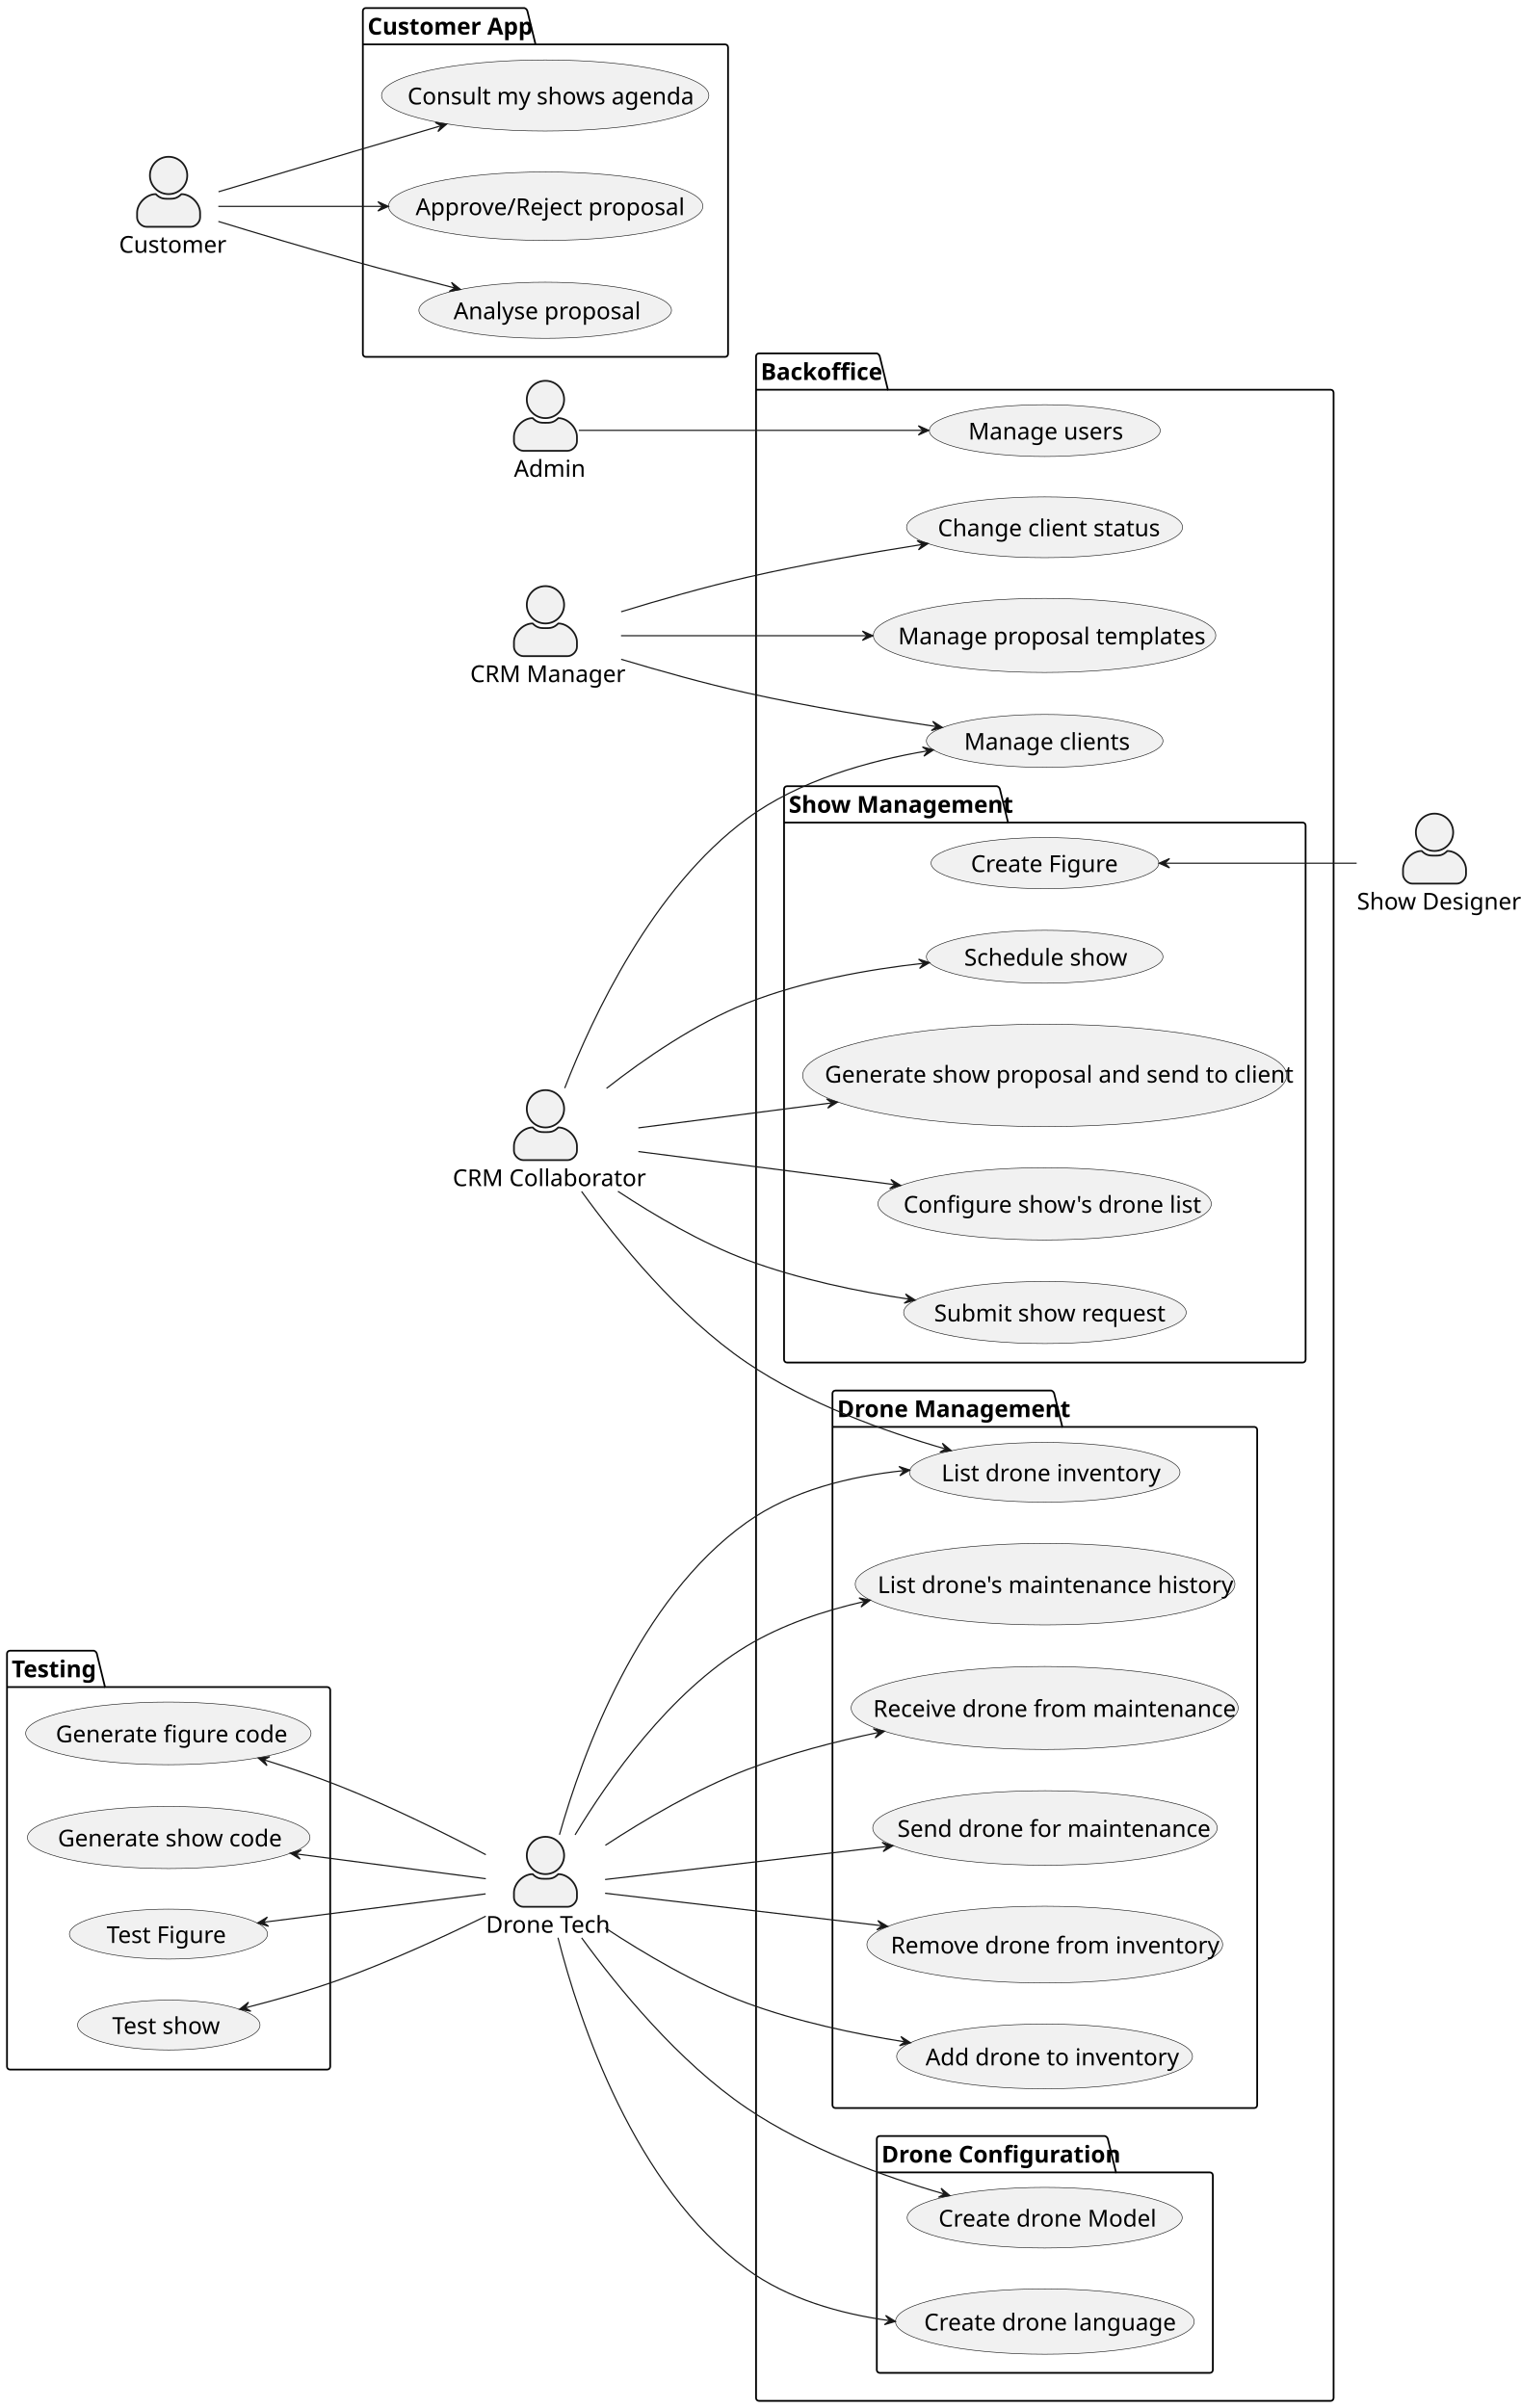
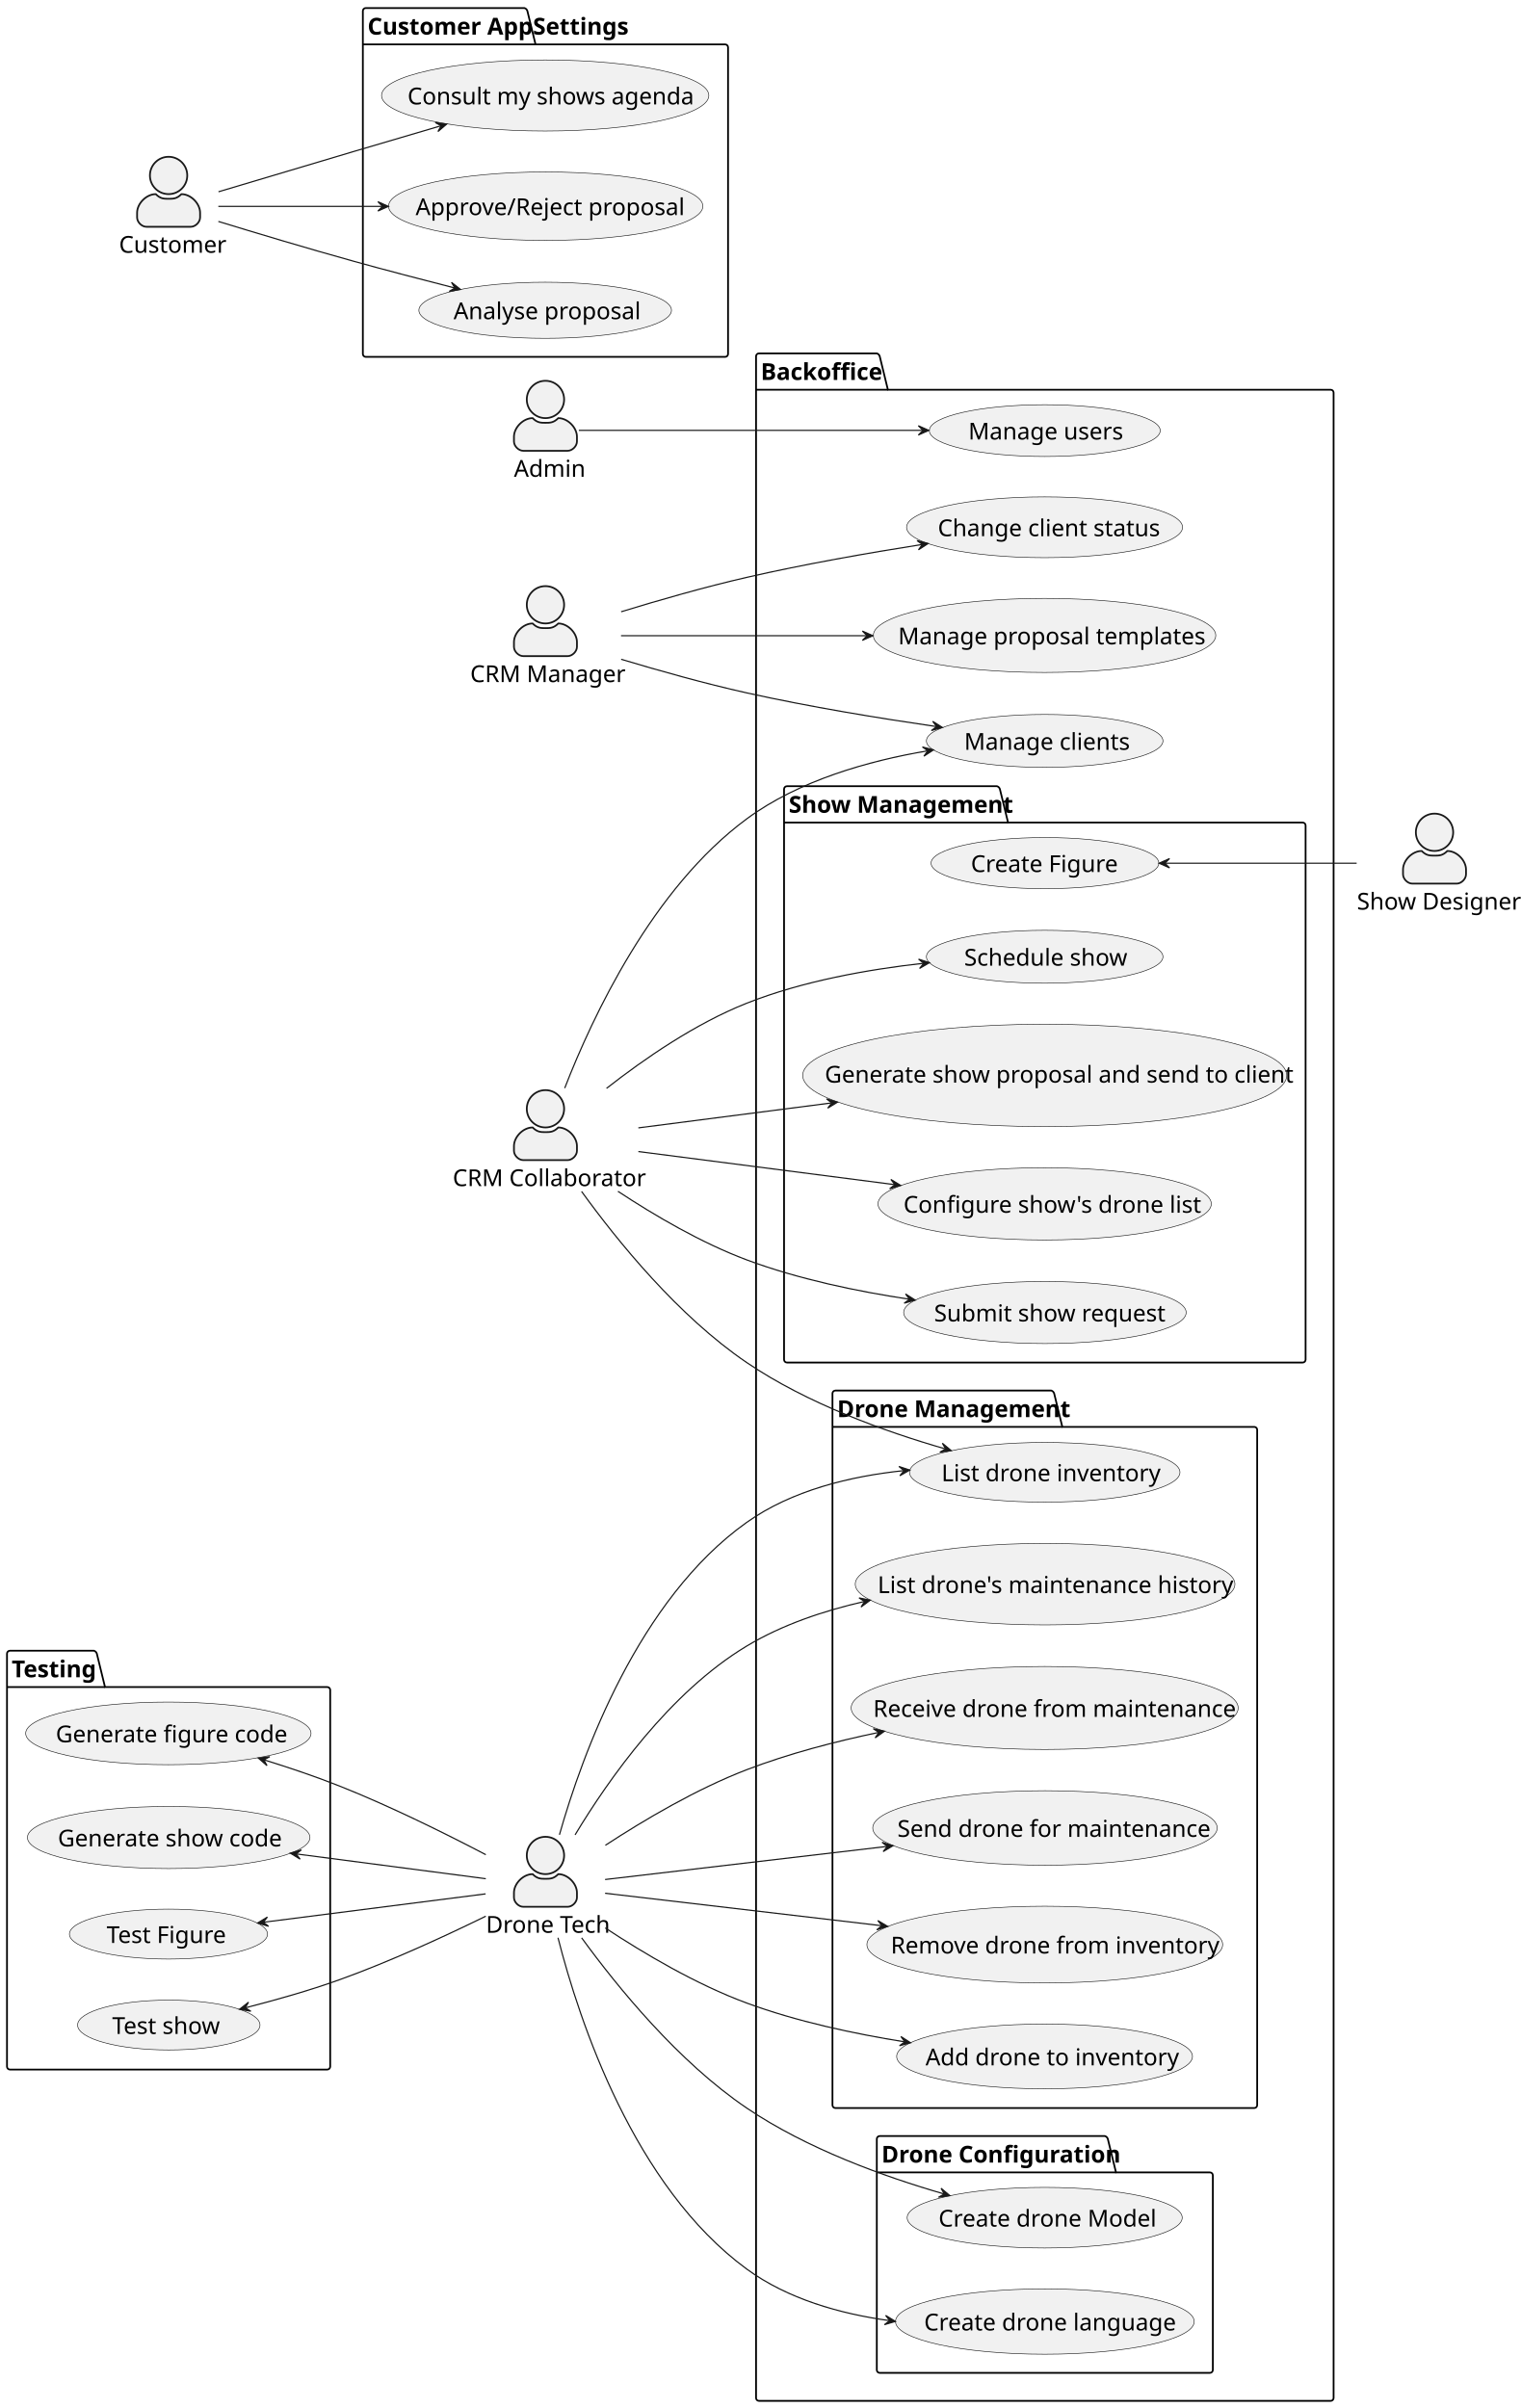
<svg xmlns="http://www.w3.org/2000/svg" contentStyleType="text/css" height="2064px" preserveAspectRatio="none" style="width:1303px;height:2064px;background:#FFFFFF;" version="1.1" viewBox="0 0 1303 2064" width="1303px" zoomAndPan="magnify">
  <defs />
  <g>
    <g id="cluster_Backoffice">
      <path d="M650.5,302.894 L751.5,302.894 A3.75,3.75 0 0 1 754,305.394 L761,334.051 L1140.5,334.051 A2.5,2.5 0 0 1 1143,336.551 L1143,2055.394 A2.5,2.5 0 0 1 1140.5,2057.894 L650.5,2057.894 A2.5,2.5 0 0 1 648,2055.394 L648,305.394 A2.5,2.5 0 0 1 650.5,302.894 " fill="none" style="stroke:#000000;stroke-width:1.5;" />
      <line style="stroke:#000000;stroke-width:1.5;" x1="648" x2="761" y1="334.051" y2="334.051" />
      <text fill="#000000" font-family="sans-serif" font-size="20" font-weight="bold" lengthAdjust="spacing" textLength="100" x="652" y="325.656">Backoffice</text>
    </g>
    <g id="cluster_Show Management">
      <path d="M674.5,673.894 L854.5,673.894 A3.75,3.75 0 0 1 857,676.394 L864,705.051 L1116.5,705.051 A2.5,2.5 0 0 1 1119,707.551 L1119,1165.395 A2.5,2.5 0 0 1 1116.5,1167.895 L674.5,1167.895 A2.5,2.5 0 0 1 672,1165.395 L672,676.394 A2.5,2.5 0 0 1 674.5,673.894 " fill="none" style="stroke:#000000;stroke-width:1.5;" />
      <line style="stroke:#000000;stroke-width:1.5;" x1="672" x2="864" y1="705.051" y2="705.051" />
      <text fill="#000000" font-family="sans-serif" font-size="20" font-weight="bold" lengthAdjust="spacing" textLength="179" x="676" y="696.656">Show Management</text>
    </g>
    <g id="cluster_Drone Management">
      <path d="M716,1191.895 L901,1191.895 A3.75,3.75 0 0 1 903.5,1194.395 L910.5,1223.051 L1075,1223.051 A2.5,2.5 0 0 1 1077.5,1225.551 L1077.5,1804.395 A2.5,2.5 0 0 1 1075,1806.895 L716,1806.895 A2.5,2.5 0 0 1 713.5,1804.395 L713.5,1194.395 A2.5,2.5 0 0 1 716,1191.895 " fill="none" style="stroke:#000000;stroke-width:1.5;" />
      <line style="stroke:#000000;stroke-width:1.5;" x1="713.5" x2="910.5" y1="1223.051" y2="1223.051" />
      <text fill="#000000" font-family="sans-serif" font-size="20" font-weight="bold" lengthAdjust="spacing" textLength="184" x="717.5" y="1214.656">Drone Management</text>
    </g>
    <g id="cluster_Drone Configuration">
      <path d="M754,1830.895 L947,1830.895 A3.75,3.75 0 0 1 949.5,1833.395 L956.5,1862.051 L1037,1862.051 A2.5,2.5 0 0 1 1039.5,1864.551 L1039.5,2031.395 A2.5,2.5 0 0 1 1037,2033.895 L754,2033.895 A2.5,2.5 0 0 1 751.5,2031.395 L751.5,1833.395 A2.5,2.5 0 0 1 754,1830.895 " fill="none" style="stroke:#000000;stroke-width:1.5;" />
      <line style="stroke:#000000;stroke-width:1.5;" x1="751.5" x2="956.5" y1="1862.051" y2="1862.051" />
      <text fill="#000000" font-family="sans-serif" font-size="20" font-weight="bold" lengthAdjust="spacing" textLength="192" x="755.5" y="1853.656">Drone Configuration</text>
    </g>
    <g id="cluster_Testing">
      <path d="M8.5,1414.895 L80.5,1414.895 A3.75,3.75 0 0 1 83,1417.395 L90,1446.051 L280.5,1446.051 A2.5,2.5 0 0 1 283,1448.551 L283,1771.395 A2.5,2.5 0 0 1 280.5,1773.895 L8.5,1773.895 A2.5,2.5 0 0 1 6,1771.395 L6,1417.395 A2.5,2.5 0 0 1 8.5,1414.895 " fill="none" style="stroke:#000000;stroke-width:1.5;" />
      <line style="stroke:#000000;stroke-width:1.5;" x1="6" x2="90" y1="1446.051" y2="1446.051" />
      <text fill="#000000" font-family="sans-serif" font-size="20" font-weight="bold" lengthAdjust="spacing" textLength="71" x="10" y="1437.656">Testing</text>
    </g>
-     <g id="cluster_Customer App">
+     <g id="cluster_Customer AppSettings">
      <path d="M313.5,6.894 L449.5,6.894 A3.75,3.75 0 0 1 452,9.395 L459,38.051 L621.5,38.051 A2.5,2.5 0 0 1 624,40.551 L624,303.394 A2.5,2.5 0 0 1 621.5,305.894 L313.5,305.894 A2.5,2.5 0 0 1 311,303.394 L311,9.395 A2.5,2.5 0 0 1 313.5,6.894 " fill="none" style="stroke:#000000;stroke-width:1.5;" />
      <line style="stroke:#000000;stroke-width:1.5;" x1="311" x2="459" y1="38.051" y2="38.051" />
-       <text fill="#000000" font-family="sans-serif" font-size="20" font-weight="bold" lengthAdjust="spacing" textLength="135" x="315" y="29.656">Customer App</text>
+       <text fill="#000000" font-family="sans-serif" font-size="20" font-weight="bold" lengthAdjust="spacing" textLength="135" x="315" y="29.656">Customer AppSettings</text>
    </g>
    <g id="elem_Manage users">
      <ellipse cx="895.458" cy="369.086" fill="#F1F1F1" rx="98.959" ry="22.192" style="stroke:#181818;stroke-width:0.5;" />
      <text fill="#000000" font-family="sans-serif" font-size="20" lengthAdjust="spacing" textLength="125" x="829.958" y="376.717">Manage users</text>
    </g>
    <g id="elem_Manage proposal templates">
      <ellipse cx="895.264" cy="544.647" fill="#F1F1F1" rx="146.764" ry="31.753" style="stroke:#181818;stroke-width:0.5;" />
      <text fill="#000000" font-family="sans-serif" font-size="20" lengthAdjust="spacing" textLength="245" x="769.764" y="552.278">Manage proposal templates</text>
    </g>
    <g id="elem_Change client status">
      <ellipse cx="895.282" cy="451.951" fill="#F1F1F1" rx="118.282" ry="26.056" style="stroke:#181818;stroke-width:0.5;" />
      <text fill="#000000" font-family="sans-serif" font-size="20" lengthAdjust="spacing" textLength="177" x="803.782" y="459.582">Change client status</text>
    </g>
    <g id="elem_Manage clients">
      <ellipse cx="895.381" cy="635.071" fill="#F1F1F1" rx="101.381" ry="22.676" style="stroke:#181818;stroke-width:0.5;" />
      <text fill="#000000" font-family="sans-serif" font-size="20" lengthAdjust="spacing" textLength="132" x="826.381" y="642.702">Manage clients</text>
    </g>
    <g id="elem_Schedule show">
      <ellipse cx="895.381" cy="820.071" fill="#F1F1F1" rx="101.381" ry="22.676" style="stroke:#181818;stroke-width:0.5;" />
      <text fill="#000000" font-family="sans-serif" font-size="20" lengthAdjust="spacing" textLength="132" x="826.381" y="827.702">Schedule show</text>
    </g>
    <g id="elem_Generate show proposal and send to client">
      <ellipse cx="895.415" cy="921.778" fill="#F1F1F1" rx="207.415" ry="43.883" style="stroke:#181818;stroke-width:0.5;" />
      <text fill="#000000" font-family="sans-serif" font-size="20" lengthAdjust="spacing" textLength="377" x="706.915" y="927.961">Generate show proposal and send to client</text>
    </g>
    <g id="elem_Configure show's drone list">
      <ellipse cx="895.353" cy="1031.865" fill="#F1F1F1" rx="142.853" ry="30.971" style="stroke:#181818;stroke-width:0.5;" />
      <text fill="#000000" font-family="sans-serif" font-size="20" lengthAdjust="spacing" textLength="236" x="774.353" y="1039.496">Configure show's drone list</text>
    </g>
    <g id="elem_Submit show request">
      <ellipse cx="895.58" cy="1125.01" fill="#F1F1F1" rx="121.08" ry="26.616" style="stroke:#181818;stroke-width:0.5;" />
      <text fill="#000000" font-family="sans-serif" font-size="20" lengthAdjust="spacing" textLength="184" x="800.58" y="1132.641">Submit show request</text>
    </g>
    <g id="elem_Create Figure">
      <ellipse cx="895.605" cy="739.816" fill="#F1F1F1" rx="97.605" ry="21.921" style="stroke:#181818;stroke-width:0.5;" />
      <text fill="#000000" font-family="sans-serif" font-size="20" lengthAdjust="spacing" textLength="121" x="832.105" y="747.446">Create Figure</text>
    </g>
    <g id="elem_List drone inventory">
      <ellipse cx="895.416" cy="1261.978" fill="#F1F1F1" rx="115.916" ry="25.583" style="stroke:#181818;stroke-width:0.5;" />
      <text fill="#000000" font-family="sans-serif" font-size="20" lengthAdjust="spacing" textLength="171" x="806.916" y="1269.609">List drone inventory</text>
    </g>
    <g id="elem_List drone's maintenance history">
      <ellipse cx="895.719" cy="1357.838" fill="#F1F1F1" rx="162.719" ry="34.944" style="stroke:#181818;stroke-width:0.5;" />
      <text fill="#000000" font-family="sans-serif" font-size="20" lengthAdjust="spacing" textLength="281" x="752.219" y="1365.469">List drone's maintenance history</text>
    </g>
    <g id="elem_Receive drone from maintenance">
      <ellipse cx="895.37" cy="1463.969" fill="#F1F1F1" rx="165.87" ry="35.574" style="stroke:#181818;stroke-width:0.5;" />
      <text fill="#000000" font-family="sans-serif" font-size="20" lengthAdjust="spacing" textLength="288" x="748.37" y="1471.6">Receive drone from maintenance</text>
    </g>
    <g id="elem_Send drone for maintenance">
      <ellipse cx="895.638" cy="1566.822" fill="#F1F1F1" rx="147.638" ry="31.927" style="stroke:#181818;stroke-width:0.5;" />
      <text fill="#000000" font-family="sans-serif" font-size="20" lengthAdjust="spacing" textLength="247" x="769.138" y="1574.453">Send drone for maintenance</text>
    </g>
    <g id="elem_Remove drone from inventory">
      <ellipse cx="895.472" cy="1666.789" fill="#F1F1F1" rx="152.472" ry="32.894" style="stroke:#181818;stroke-width:0.5;" />
      <text fill="#000000" font-family="sans-serif" font-size="20" lengthAdjust="spacing" textLength="258" x="763.472" y="1674.42">Remove drone from inventory</text>
    </g>
    <g id="elem_Add drone to inventory">
      <ellipse cx="895.281" cy="1762.651" fill="#F1F1F1" rx="126.781" ry="27.756" style="stroke:#181818;stroke-width:0.5;" />
      <text fill="#000000" font-family="sans-serif" font-size="20" lengthAdjust="spacing" textLength="198" x="793.281" y="1770.282">Add drone to inventory</text>
    </g>
    <g id="elem_Create drone Model">
      <ellipse cx="895.386" cy="1900.872" fill="#F1F1F1" rx="117.886" ry="25.977" style="stroke:#181818;stroke-width:0.5;" />
      <text fill="#000000" font-family="sans-serif" font-size="20" lengthAdjust="spacing" textLength="176" x="804.386" y="1908.503">Create drone Model</text>
    </g>
    <g id="elem_Create drone language">
      <ellipse cx="895.52" cy="1989.899" fill="#F1F1F1" rx="128.02" ry="28.004" style="stroke:#181818;stroke-width:0.5;" />
      <text fill="#000000" font-family="sans-serif" font-size="20" lengthAdjust="spacing" textLength="201" x="792.02" y="1997.529">Create drone language</text>
    </g>
    <g id="elem_Test show">
      <ellipse cx="144.666" cy="1735.753" fill="#F1F1F1" rx="78.166" ry="21.358" style="stroke:#181818;stroke-width:0.5;" />
      <text fill="#000000" font-family="sans-serif" font-size="20" lengthAdjust="spacing" textLength="91" x="96.166" y="1743.384">Test show</text>
    </g>
    <g id="elem_Test Figure">
      <ellipse cx="144.404" cy="1657.791" fill="#F1F1F1" rx="84.903" ry="21.396" style="stroke:#181818;stroke-width:0.5;" />
      <text fill="#000000" font-family="sans-serif" font-size="20" lengthAdjust="spacing" textLength="100" x="91.403" y="1665.422">Test Figure</text>
    </g>
    <g id="elem_Generate show code">
      <ellipse cx="144.58" cy="1575.01" fill="#F1F1F1" rx="121.08" ry="26.616" style="stroke:#181818;stroke-width:0.5;" />
      <text fill="#000000" font-family="sans-serif" font-size="20" lengthAdjust="spacing" textLength="184" x="49.58" y="1582.641">Generate show code</text>
    </g>
    <g id="elem_Generate figure code">
      <ellipse cx="144.29" cy="1485.753" fill="#F1F1F1" rx="122.29" ry="26.858" style="stroke:#181818;stroke-width:0.5;" />
      <text fill="#000000" font-family="sans-serif" font-size="20" lengthAdjust="spacing" textLength="187" x="47.79" y="1493.383">Generate figure code</text>
    </g>
    <g id="elem_Consult my shows agenda">
      <ellipse cx="467.265" cy="81.848" fill="#F1F1F1" rx="140.265" ry="30.453" style="stroke:#181818;stroke-width:0.5;" />
      <text fill="#000000" font-family="sans-serif" font-size="20" lengthAdjust="spacing" textLength="230" x="349.265" y="89.478">Consult my shows agenda</text>
    </g>
    <g id="elem_Approve/Reject proposal">
      <ellipse cx="467.719" cy="176.738" fill="#F1F1F1" rx="134.72" ry="29.344" style="stroke:#181818;stroke-width:0.5;" />
      <text fill="#000000" font-family="sans-serif" font-size="20" lengthAdjust="spacing" textLength="217" x="356.219" y="184.369">Approve/Reject proposal</text>
    </g>
    <g id="elem_Analyse proposal">
      <ellipse cx="467.262" cy="265.947" fill="#F1F1F1" rx="108.262" ry="24.052" style="stroke:#181818;stroke-width:0.5;" />
      <text fill="#000000" font-family="sans-serif" font-size="20" lengthAdjust="spacing" textLength="151" x="388.762" y="273.578">Analyse proposal</text>
    </g>
    <g id="elem_admin">
      <ellipse cx="467.5" cy="342.394" fill="#F1F1F1" rx="16" ry="16" style="stroke:#181818;stroke-width:1.5;" />
      <path d="M467.5,362.394 C471.5,362.394 474.5,362.394 478.5,358.394 C486.5,358.394 494.5,366.394 494.5,374.394 L494.5,378.394 C494.5,382.394 490.5,386.394 486.5,386.394 L448.5,386.394 C444.5,386.394 440.5,382.394 440.5,378.394 L440.5,374.394 C440.5,366.394 448.5,358.394 456.5,358.394 C460.5,362.394 463.5,362.394 467.5,362.394 " fill="#F1F1F1" style="stroke:#181818;stroke-width:1.5;" />
      <text fill="#000000" font-family="sans-serif" font-size="20" lengthAdjust="spacing" textLength="54" x="440.5" y="408.656">Admin</text>
    </g>
    <g id="elem_manager">
      <ellipse cx="467.5" cy="518.394" fill="#F1F1F1" rx="16" ry="16" style="stroke:#181818;stroke-width:1.5;" />
      <path d="M467.5,538.394 C471.5,538.394 474.5,538.394 478.5,534.394 C486.5,534.394 494.5,542.394 494.5,550.394 L494.5,554.394 C494.5,558.394 490.5,562.394 486.5,562.394 L448.5,562.394 C444.5,562.394 440.5,558.394 440.5,554.394 L440.5,550.394 C440.5,542.394 448.5,534.394 456.5,534.394 C460.5,538.394 463.5,538.394 467.5,538.394 " fill="#F1F1F1" style="stroke:#181818;stroke-width:1.5;" />
      <text fill="#000000" font-family="sans-serif" font-size="20" lengthAdjust="spacing" textLength="129" x="403" y="584.656">CRM Manager</text>
    </g>
    <g id="elem_collaborator">
      <ellipse cx="467.5" cy="950.394" fill="#F1F1F1" rx="16" ry="16" style="stroke:#181818;stroke-width:1.5;" />
      <path d="M467.5,970.394 C471.5,970.394 474.5,970.394 478.5,966.394 C486.5,966.394 494.5,974.394 494.5,982.394 L494.5,986.394 C494.5,990.394 490.5,994.394 486.5,994.394 L448.5,994.394 C444.5,994.394 440.5,990.394 440.5,986.394 L440.5,982.394 C440.5,974.394 448.5,966.394 456.5,966.394 C460.5,970.394 463.5,970.394 467.5,970.394 " fill="#F1F1F1" style="stroke:#181818;stroke-width:1.5;" />
      <text fill="#000000" font-family="sans-serif" font-size="20" lengthAdjust="spacing" textLength="159" x="388" y="1016.656">CRM Collaborator</text>
    </g>
    <g id="elem_designer">
      <ellipse cx="1229.5" cy="713.394" fill="#F1F1F1" rx="16" ry="16" style="stroke:#181818;stroke-width:1.5;" />
      <path d="M1229.5,733.394 C1233.5,733.394 1236.5,733.394 1240.5,729.394 C1248.5,729.394 1256.5,737.394 1256.5,745.394 L1256.5,749.394 C1256.5,753.394 1252.5,757.394 1248.5,757.394 L1210.5,757.394 C1206.5,757.394 1202.5,753.394 1202.5,749.394 L1202.5,745.394 C1202.5,737.394 1210.5,729.394 1218.5,729.394 C1222.5,733.394 1225.5,733.394 1229.5,733.394 " fill="#F1F1F1" style="stroke:#181818;stroke-width:1.5;" />
      <text fill="#000000" font-family="sans-serif" font-size="20" lengthAdjust="spacing" textLength="133" x="1163" y="779.656">Show Designer</text>
    </g>
    <g id="elem_drone">
      <ellipse cx="467.5" cy="1590.395" fill="#F1F1F1" rx="16" ry="16" style="stroke:#181818;stroke-width:1.5;" />
      <path d="M467.5,1610.395 C471.5,1610.395 474.5,1610.395 478.5,1606.395 C486.5,1606.395 494.5,1614.395 494.5,1622.395 L494.5,1626.395 C494.5,1630.395 490.5,1634.395 486.5,1634.395 L448.5,1634.395 C444.5,1634.395 440.5,1630.395 440.5,1626.395 L440.5,1622.395 C440.5,1614.395 448.5,1606.395 456.5,1606.395 C460.5,1610.395 463.5,1610.395 467.5,1610.395 " fill="#F1F1F1" style="stroke:#181818;stroke-width:1.5;" />
      <text fill="#000000" font-family="sans-serif" font-size="20" lengthAdjust="spacing" textLength="102" x="416.5" y="1656.656">Drone Tech</text>
    </g>
    <g id="elem_customer">
      <ellipse cx="144.5" cy="150.394" fill="#F1F1F1" rx="16" ry="16" style="stroke:#181818;stroke-width:1.5;" />
      <path d="M144.5,170.394 C148.5,170.394 151.5,170.394 155.5,166.394 C163.5,166.394 171.5,174.394 171.5,182.394 L171.5,186.394 C171.5,190.394 167.5,194.394 163.5,194.394 L125.5,194.394 C121.5,194.394 117.5,190.394 117.5,186.394 L117.5,182.394 C117.5,174.394 125.5,166.394 133.5,166.394 C137.5,170.394 140.5,170.394 144.5,170.394 " fill="#F1F1F1" style="stroke:#181818;stroke-width:1.5;" />
      <text fill="#000000" font-family="sans-serif" font-size="20" lengthAdjust="spacing" textLength="85" x="102" y="216.656">Customer</text>
    </g>
    <g id="link_admin_Manage users">
      <path d="M496.12,368.894 C554.63,368.894 693.64,368.894 790.89,368.894 " fill="none" id="admin-to-Manage users" style="stroke:#181818;stroke-width:1.0;" />
      <polygon fill="#181818" points="796.07,368.894,787.07,364.894,791.07,368.894,787.07,372.894,796.07,368.894" style="stroke:#181818;stroke-width:1.0;" />
    </g>
    <g id="link_manager_Manage proposal templates">
      <path d="M532.28,544.894 C587.81,544.894 670.54,544.894 742.92,544.894 " fill="none" id="manager-to-Manage proposal templates" style="stroke:#181818;stroke-width:1.0;" />
      <polygon fill="#181818" points="748.12,544.894,739.12,540.894,743.12,544.894,739.12,548.894,748.12,544.894" style="stroke:#181818;stroke-width:1.0;" />
    </g>
    <g id="link_manager_Change client status">
      <path d="M532.37,524.355 C564.44,514.534 604.03,503.144 640,494.894 C689.09,483.635 744.14,473.964 790.45,466.675 " fill="none" id="manager-to-Change client status" style="stroke:#181818;stroke-width:1.0;" />
      <polygon fill="#181818" points="795.47,465.885,785.952,463.351,790.532,466.672,787.212,471.252,795.47,465.885" style="stroke:#181818;stroke-width:1.0;" />
    </g>
    <g id="link_manager_Manage clients">
      <path d="M532.38,565.095 C564.44,574.735 604.03,585.885 640,593.894 C693.53,605.814 754.13,615.715 802.76,622.794 " fill="none" id="manager-to-Manage clients" style="stroke:#181818;stroke-width:1.0;" />
      <polygon fill="#181818" points="807.73,623.514,799.395,618.268,802.781,622.799,798.25,626.186,807.73,623.514" style="stroke:#181818;stroke-width:1.0;" />
    </g>
    <g id="link_collaborator_Manage clients">
      <path d="M484.01,932.674 C507.82,871.375 559.27,761.414 640,701.894 C684.8,668.865 744.59,652.105 794.96,643.595 " fill="none" id="collaborator-to-Manage clients" style="stroke:#181818;stroke-width:1.0;" />
      <polygon fill="#181818" points="800.11,642.755,790.585,640.248,795.175,643.556,791.867,648.145,800.11,642.755" style="stroke:#181818;stroke-width:1.0;" />
    </g>
    <g id="link_collaborator_Schedule show">
      <path d="M519.84,932.894 C552.22,907.514 596.1,877.284 640,859.894 C687.84,840.934 744.09,830.934 791.52,825.674 " fill="none" id="collaborator-to-Schedule show" style="stroke:#181818;stroke-width:1.0;" />
      <polygon fill="#181818" points="796.67,825.125,787.289,822.125,791.699,825.667,788.157,830.078,796.67,825.125" style="stroke:#181818;stroke-width:1.0;" />
    </g>
    <g id="link_collaborator_Generate show proposal and send to client">
      <path d="M547.13,966.745 C593.69,960.735 654.72,952.855 712.62,945.375 " fill="none" id="collaborator-to-Generate show proposal and send to client" style="stroke:#181818;stroke-width:1.0;" />
      <polygon fill="#181818" points="717.85,944.705,708.41,941.895,712.891,945.348,709.439,949.829,717.85,944.705" style="stroke:#181818;stroke-width:1.0;" />
    </g>
    <g id="link_collaborator_Configure show's drone list">
      <path d="M547.13,987.044 C608.64,994.985 695.42,1006.194 766.86,1015.414 " fill="none" id="collaborator-to-Configure show's drone list" style="stroke:#181818;stroke-width:1.0;" />
      <polygon fill="#181818" points="771.97,1016.074,763.557,1010.953,767.011,1015.433,762.531,1018.887,771.97,1016.074" style="stroke:#181818;stroke-width:1.0;" />
    </g>
    <g id="link_collaborator_Submit show request">
      <path d="M529.62,1021.115 C561.18,1041.945 601.13,1065.354 640,1079.895 C684.11,1096.395 734.83,1106.925 779.32,1113.614 " fill="none" id="collaborator-to-Submit show request" style="stroke:#181818;stroke-width:1.0;" />
      <polygon fill="#181818" points="784.44,1114.374,776.117,1109.108,779.493,1113.648,774.954,1117.023,784.44,1114.374" style="stroke:#181818;stroke-width:1.0;" />
    </g>
    <g id="link_Create Figure_designer">
      <path d="M998.56,739.894 C1052.01,739.894 1115.91,739.894 1162.76,739.894 " fill="none" id="Create Figure-backto-designer" style="stroke:#181818;stroke-width:1.0;" />
      <polygon fill="#181818" points="993.42,739.894,1002.42,743.894,998.42,739.894,1002.42,735.894,993.42,739.894" style="stroke:#181818;stroke-width:1.0;" />
    </g>
    <g id="link_collaborator_List drone inventory">
      <path d="M498.46,1021.235 C529.42,1064.054 581.38,1128.094 640,1167.895 C691.72,1203.014 758.21,1226.985 810.26,1241.925 " fill="none" id="collaborator-to-List drone inventory" style="stroke:#181818;stroke-width:1.0;" />
      <polygon fill="#181818" points="815.26,1243.344,807.688,1237.047,810.449,1241.984,805.511,1244.745,815.26,1243.344" style="stroke:#181818;stroke-width:1.0;" />
    </g>
    <g id="link_drone_List drone inventory">
      <path d="M479.49,1572.655 C499.12,1503.495 547.16,1370.864 640,1304.895 C678.69,1277.405 728.93,1265.294 774.54,1260.554 " fill="none" id="drone-to-List drone inventory" style="stroke:#181818;stroke-width:1.0;" />
      <polygon fill="#181818" points="779.79,1260.044,770.436,1256.963,774.815,1260.543,771.234,1264.923,779.79,1260.044" style="stroke:#181818;stroke-width:1.0;" />
    </g>
    <g id="link_drone_List drone's maintenance history">
      <path d="M492.89,1572.735 C521.64,1525.034 573.98,1450.554 640,1410.895 C670.33,1392.675 705.95,1380.645 740.78,1372.725 " fill="none" id="drone-to-List drone's maintenance history" style="stroke:#181818;stroke-width:1.0;" />
      <polygon fill="#181818" points="745.91,1371.584,736.257,1369.632,741.029,1372.669,737.992,1377.442,745.91,1371.584" style="stroke:#181818;stroke-width:1.0;" />
    </g>
    <g id="link_drone_Receive drone from maintenance">
      <path d="M518.85,1581.685 C551.92,1560.074 596.88,1533.445 640,1516.895 C675.69,1503.195 715.62,1492.755 753.08,1484.925 " fill="none" id="drone-to-Receive drone from maintenance" style="stroke:#181818;stroke-width:1.0;" />
      <polygon fill="#181818" points="758.11,1483.884,748.492,1481.765,753.211,1484.884,750.092,1489.603,758.11,1483.884" style="stroke:#181818;stroke-width:1.0;" />
    </g>
    <g id="link_drone_Send drone for maintenance">
      <path d="M518.62,1611.014 C577.59,1604.094 677.87,1592.324 760.03,1582.675 " fill="none" id="drone-to-Send drone for maintenance" style="stroke:#181818;stroke-width:1.0;" />
      <polygon fill="#181818" points="765.41,1582.044,756.003,1579.128,760.444,1582.631,756.942,1587.073,765.41,1582.044" style="stroke:#181818;stroke-width:1.0;" />
    </g>
    <g id="link_drone_Remove drone from inventory">
      <path d="M518.62,1622.774 C576.51,1629.574 674.23,1641.044 755.51,1650.584 " fill="none" id="drone-to-Remove drone from inventory" style="stroke:#181818;stroke-width:1.0;" />
      <polygon fill="#181818" points="760.84,1651.205,752.37,1646.179,755.874,1650.62,751.434,1654.124,760.84,1651.205" style="stroke:#181818;stroke-width:1.0;" />
    </g>
    <g id="link_drone_Add drone to inventory">
      <path d="M518.7,1652.495 C551.71,1674.264 596.67,1700.915 640,1716.895 C682.89,1732.715 731.93,1743.225 775.44,1750.155 " fill="none" id="drone-to-Add drone to inventory" style="stroke:#181818;stroke-width:1.0;" />
      <polygon fill="#181818" points="780.44,1750.935,772.164,1745.595,775.5,1750.164,770.931,1753.499,780.44,1750.935" style="stroke:#181818;stroke-width:1.0;" />
    </g>
    <g id="link_drone_Create drone Model">
      <path d="M498.51,1660.995 C529.51,1703.584 581.49,1767.284 640,1806.895 C691.39,1841.685 757.29,1865.564 809.15,1880.544 " fill="none" id="drone-to-Create drone Model" style="stroke:#181818;stroke-width:1.0;" />
      <polygon fill="#181818" points="814.13,1881.965,806.575,1875.646,809.322,1880.591,804.377,1883.338,814.13,1881.965" style="stroke:#181818;stroke-width:1.0;" />
    </g>
    <g id="link_drone_Create drone language">
      <path d="M478.25,1660.925 C496.6,1732.755 543.44,1874.195 640,1944.895 C675.05,1970.554 719.99,1983.245 762.32,1989.104 " fill="none" id="drone-to-Create drone language" style="stroke:#181818;stroke-width:1.0;" />
      <polygon fill="#181818" points="767.47,1989.784,759.074,1984.637,762.513,1989.128,758.022,1992.567,767.47,1989.784" style="stroke:#181818;stroke-width:1.0;" />
    </g>
    <g id="link_Test show_drone">
      <path d="M210.33,1720.965 C235.78,1714.475 265.04,1706.215 291,1696.895 C334.33,1681.334 381.75,1659.405 416.36,1642.445 " fill="none" id="Test show-backto-drone" style="stroke:#181818;stroke-width:1.0;" />
      <polygon fill="#181818" points="205.3,1722.245,215.007,1723.909,210.147,1721.015,213.04,1716.154,205.3,1722.245" style="stroke:#181818;stroke-width:1.0;" />
    </g>
    <g id="link_Test Figure_drone">
      <path d="M225.75,1647.645 C285.49,1640.014 365.2,1629.834 416.2,1623.314 " fill="none" id="Test Figure-backto-drone" style="stroke:#181818;stroke-width:1.0;" />
      <polygon fill="#181818" points="220.76,1648.284,230.192,1651.121,225.72,1647.656,229.185,1643.184,220.76,1648.284" style="stroke:#181818;stroke-width:1.0;" />
    </g>
    <g id="link_Generate show code_drone">
      <path d="M254.12,1589.104 C309.07,1596.294 373.11,1604.675 416.38,1610.334 " fill="none" id="Generate show code-backto-drone" style="stroke:#181818;stroke-width:1.0;" />
      <polygon fill="#181818" points="248.83,1588.415,257.226,1593.563,253.787,1589.072,258.278,1585.632,248.83,1588.415" style="stroke:#181818;stroke-width:1.0;" />
    </g>
    <g id="link_Generate figure code_drone">
      <path d="M226.22,1508.415 C247.52,1515.014 270.32,1522.685 291,1530.895 C334.36,1548.104 381.78,1571.634 416.38,1589.735 " fill="none" id="Generate figure code-backto-drone" style="stroke:#181818;stroke-width:1.0;" />
      <polygon fill="#181818" points="221.42,1506.935,228.842,1513.409,226.198,1508.408,231.199,1505.764,221.42,1506.935" style="stroke:#181818;stroke-width:1.0;" />
    </g>
    <g id="link_customer_Consult my shows agenda">
      <path d="M187.27,164.375 C219,154.875 263.74,141.514 303,129.894 C327.33,122.695 353.72,114.924 378.05,107.784 " fill="none" id="customer-to-Consult my shows agenda" style="stroke:#181818;stroke-width:1.0;" />
      <polygon fill="#181818" points="382.88,106.365,373.116,105.071,378.084,107.778,375.377,112.745,382.88,106.365" style="stroke:#181818;stroke-width:1.0;" />
    </g>
    <g id="link_customer_Approve/Reject proposal">
      <path d="M187.14,176.894 C222.97,176.894 276.79,176.894 327.66,176.894 " fill="none" id="customer-to-Approve/Reject proposal" style="stroke:#181818;stroke-width:1.0;" />
      <polygon fill="#181818" points="332.89,176.894,323.89,172.894,327.89,176.894,323.89,180.894,332.89,176.894" style="stroke:#181818;stroke-width:1.0;" />
    </g>
    <g id="link_customer_Analyse proposal">
      <path d="M187.16,189.804 C218.83,199.505 263.54,212.945 303,223.894 C331.18,231.714 362.23,239.825 389.64,246.804 " fill="none" id="customer-to-Analyse proposal" style="stroke:#181818;stroke-width:1.0;" />
      <polygon fill="#181818" points="394.71,248.095,386.97,242.004,389.863,246.865,385.003,249.759,394.71,248.095" style="stroke:#181818;stroke-width:1.0;" />
    </g>
  </g>
</svg>
